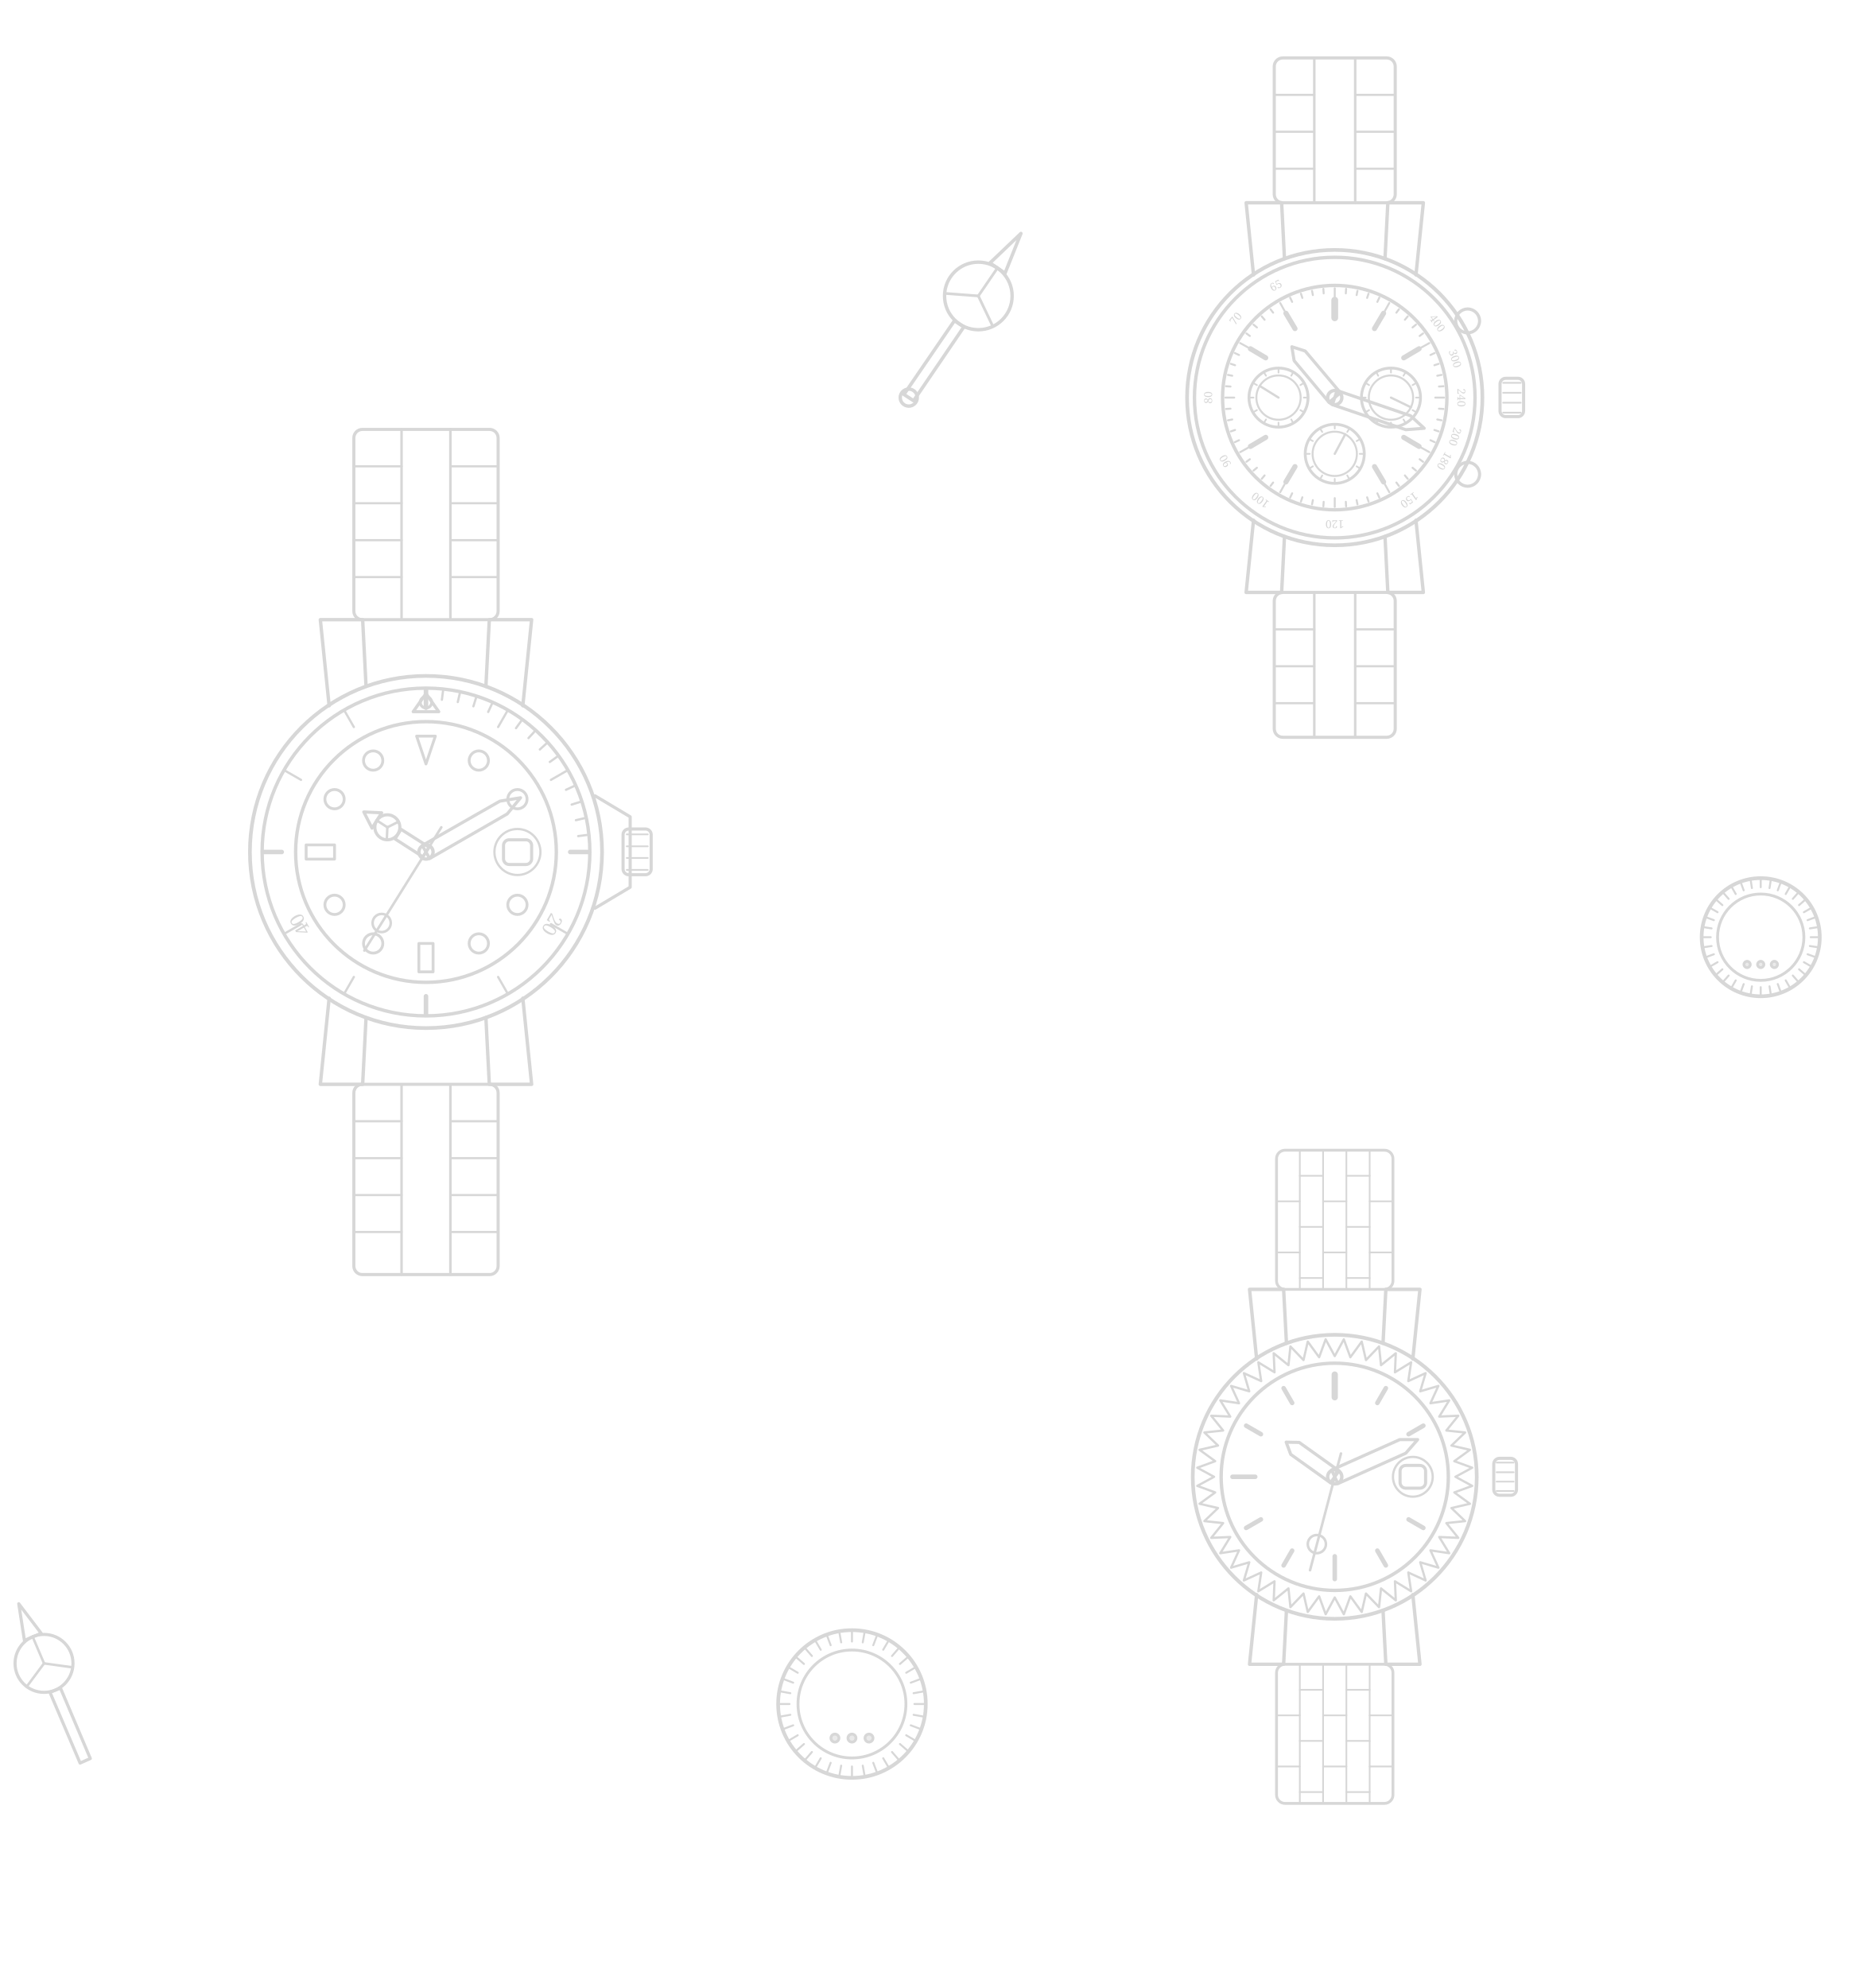
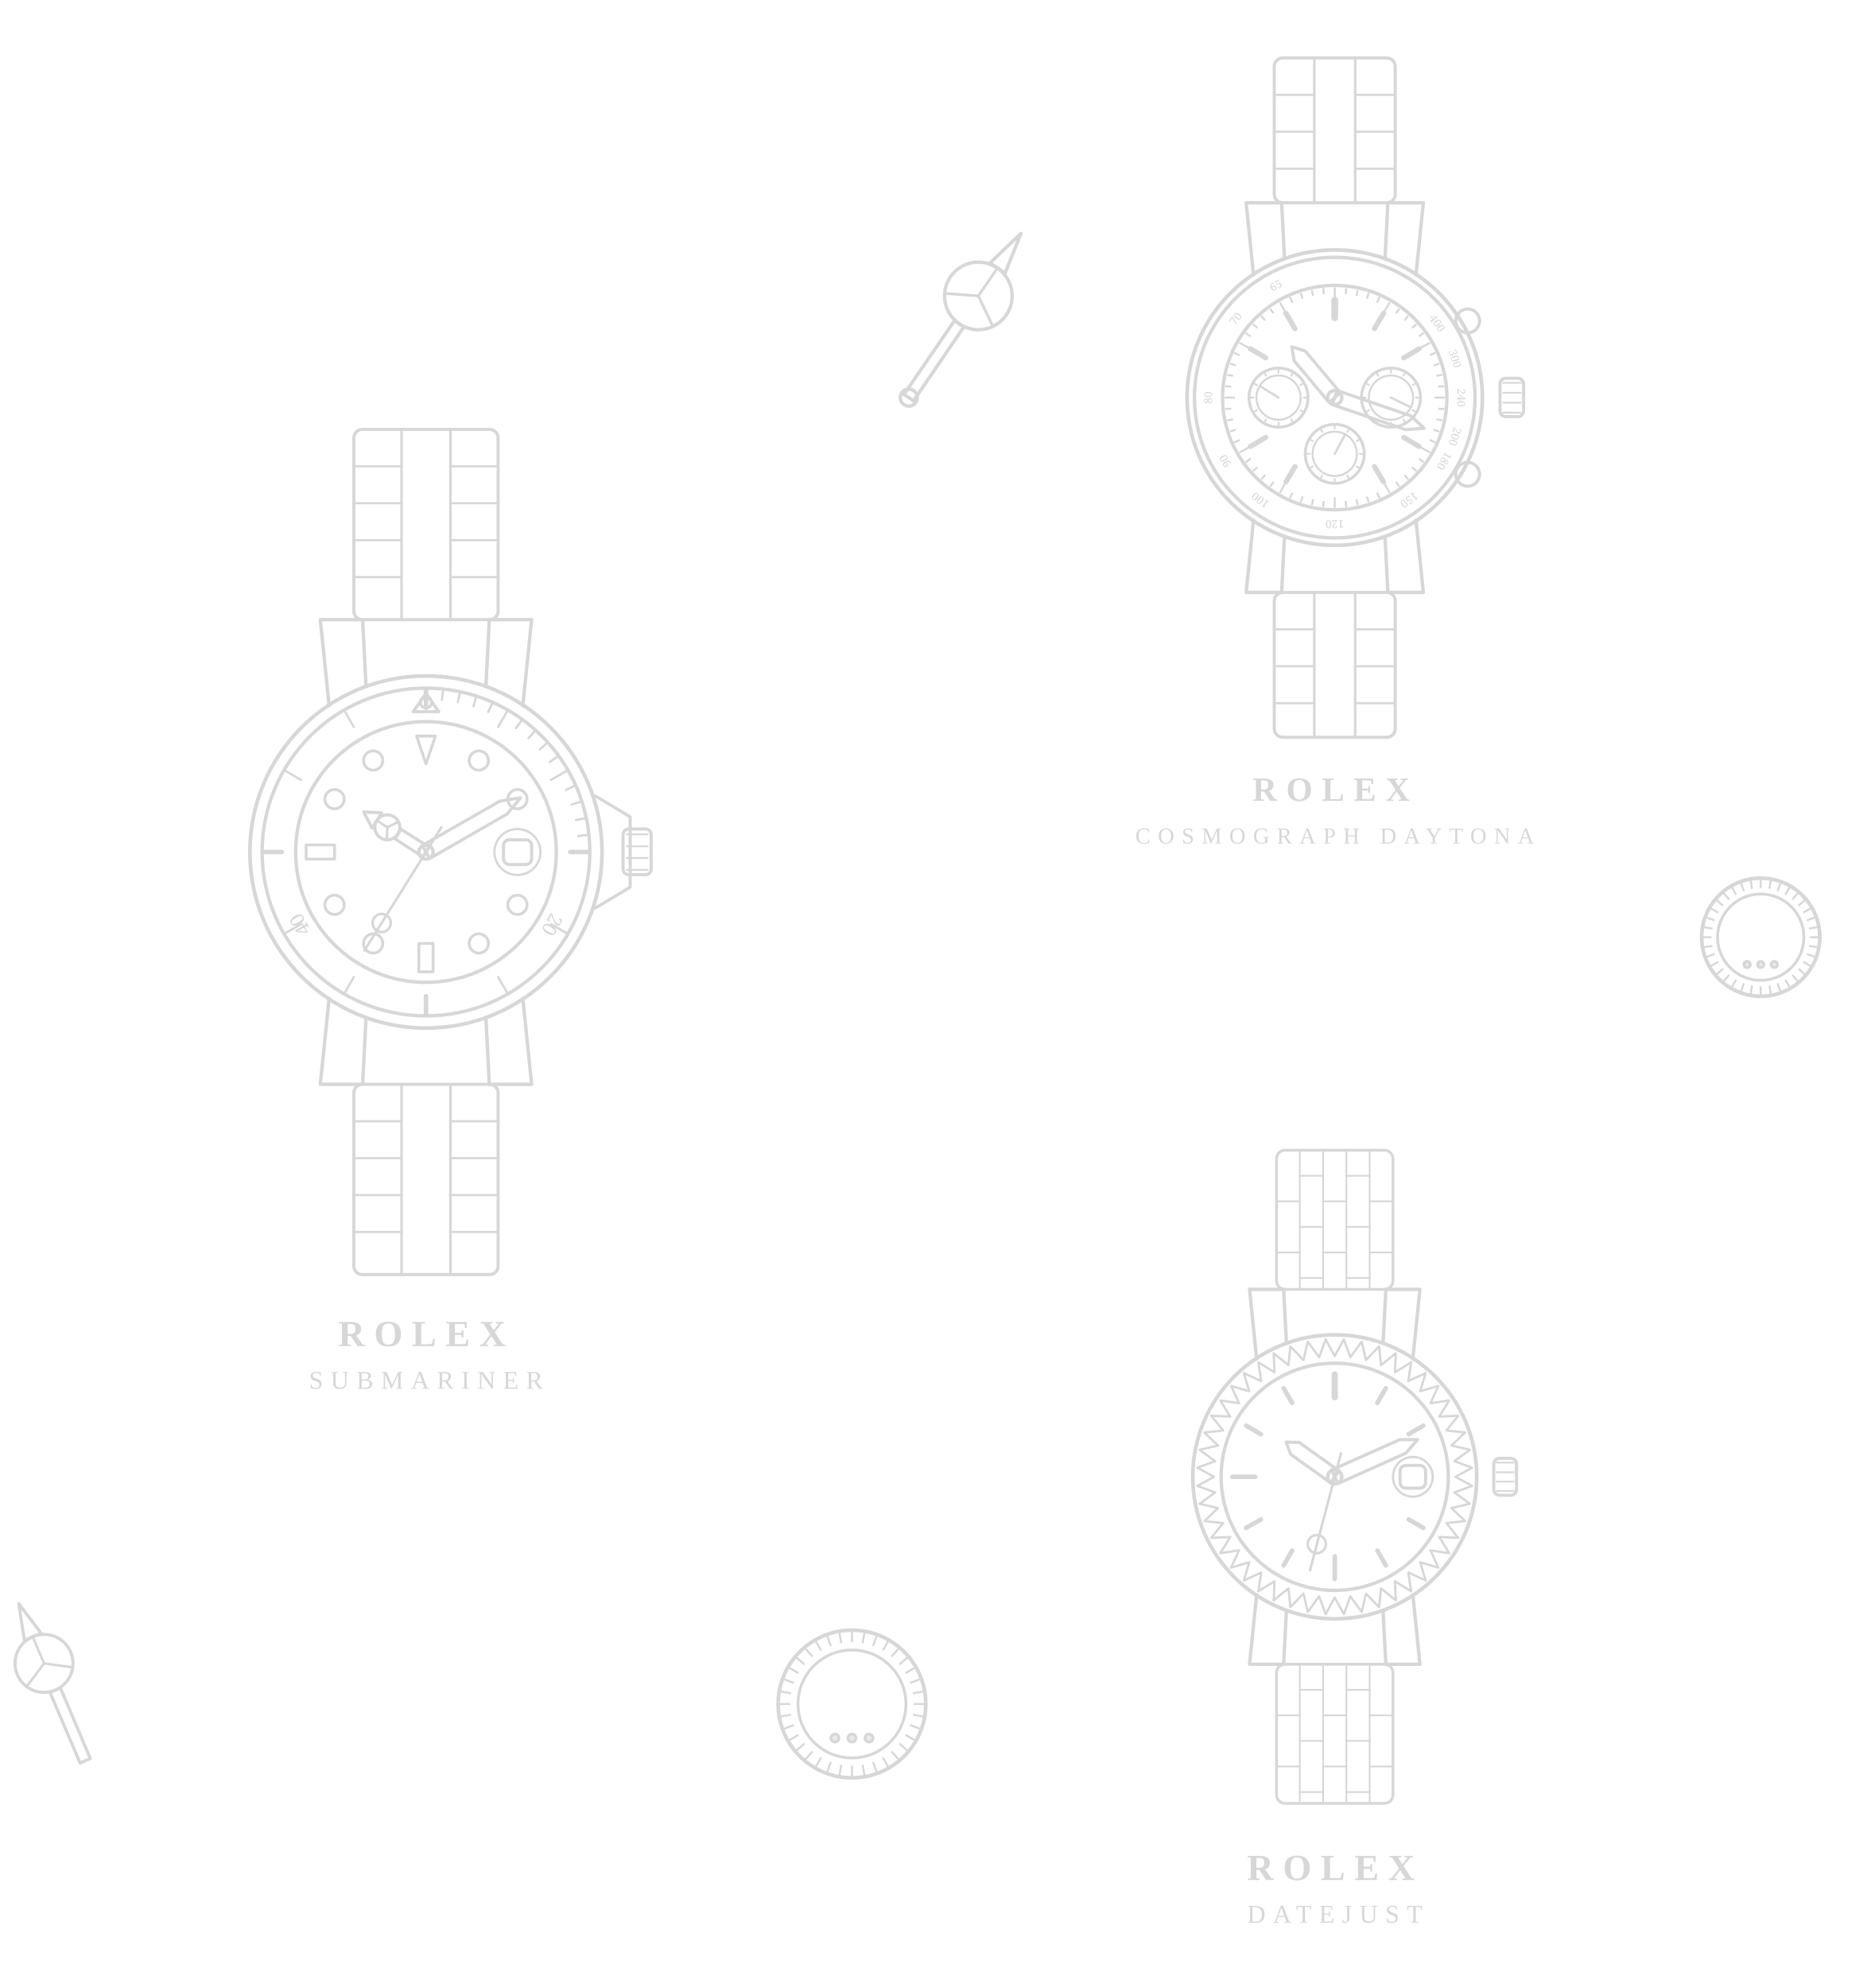
<svg xmlns="http://www.w3.org/2000/svg" width="660" height="700" viewBox="0 0 660 700">
  <g stroke="#111" fill="none" stroke-linecap="round" stroke-linejoin="round" opacity=".17">
    <circle cx="150.0" cy="300.0" r="62.0" stroke-width="1.3" />
    <polyline points="115.9,248.5 112.8,218.2 127.7,218.2 128.9,241.7" stroke-width="1.2" />
    <polyline points="115.9,351.5 112.8,381.8 127.7,381.8 128.9,358.3" stroke-width="1.2" />
    <polyline points="184.1,248.5 187.2,218.2 172.3,218.2 171.1,241.7" stroke-width="1.2" />
    <polyline points="184.1,351.5 187.2,381.8 172.3,381.8 171.1,358.3" stroke-width="1.2" />
    <polyline points="209.5,280.2 221.9,287.6 221.9,312.4 209.5,319.8" stroke-width="1.1" />
    <rect x="219.4" y="291.9" width="9.9" height="16.1" rx="2" stroke-width="1.1" />
    <line x1="220.7" y1="293.8" x2="228.1" y2="293.8" stroke-width="0.6" />
    <line x1="220.7" y1="298.0" x2="228.1" y2="298.0" stroke-width="0.6" />
    <line x1="220.7" y1="302.1" x2="228.1" y2="302.1" stroke-width="0.6" />
    <line x1="220.7" y1="306.3" x2="228.1" y2="306.3" stroke-width="0.6" />
    <rect x="124.6" y="151.2" width="50.8" height="67.0" rx="3" stroke-width="1.1" />
    <line x1="141.4" y1="151.2" x2="141.4" y2="218.2" stroke-width="0.88" />
    <line x1="158.6" y1="151.2" x2="158.6" y2="218.2" stroke-width="0.88" />
    <line x1="124.6" y1="164.2" x2="141.4" y2="164.2" stroke-width="0.77" />
    <line x1="158.6" y1="164.2" x2="175.4" y2="164.2" stroke-width="0.77" />
    <line x1="124.6" y1="177.2" x2="141.4" y2="177.2" stroke-width="0.77" />
    <line x1="158.6" y1="177.2" x2="175.4" y2="177.2" stroke-width="0.77" />
    <line x1="124.6" y1="190.2" x2="141.4" y2="190.2" stroke-width="0.77" />
    <line x1="158.6" y1="190.2" x2="175.4" y2="190.2" stroke-width="0.77" />
    <line x1="124.6" y1="203.2" x2="141.4" y2="203.2" stroke-width="0.77" />
    <line x1="158.6" y1="203.2" x2="175.4" y2="203.2" stroke-width="0.77" />
    <rect x="124.6" y="381.8" width="50.8" height="67.0" rx="3" stroke-width="1.1" />
    <line x1="141.4" y1="381.8" x2="141.4" y2="448.8" stroke-width="0.88" />
    <line x1="158.6" y1="381.8" x2="158.6" y2="448.8" stroke-width="0.88" />
    <line x1="124.6" y1="394.8" x2="141.4" y2="394.8" stroke-width="0.77" />
    <line x1="158.6" y1="394.8" x2="175.4" y2="394.8" stroke-width="0.77" />
    <line x1="124.6" y1="407.8" x2="141.4" y2="407.8" stroke-width="0.77" />
    <line x1="158.6" y1="407.8" x2="175.4" y2="407.8" stroke-width="0.77" />
    <line x1="124.6" y1="420.8" x2="141.4" y2="420.8" stroke-width="0.77" />
    <line x1="158.6" y1="420.8" x2="175.4" y2="420.8" stroke-width="0.77" />
    <line x1="124.6" y1="433.8" x2="141.4" y2="433.8" stroke-width="0.77" />
    <line x1="158.6" y1="433.8" x2="175.4" y2="433.8" stroke-width="0.77" />
    <circle cx="150.0" cy="300.0" r="57.7" stroke-width="1.2" />
    <circle cx="150.0" cy="300.0" r="45.9" stroke-width="1.2" />
    <line x1="150.0" y1="243.0" x2="150.0" y2="249.2" stroke-width="1.6" />
    <line x1="156.0" y1="243.3" x2="155.6" y2="246.4" stroke-width="0.8" />
    <line x1="161.9" y1="244.2" x2="161.2" y2="247.2" stroke-width="0.8" />
    <line x1="167.6" y1="245.8" x2="166.7" y2="248.7" stroke-width="0.8" />
    <line x1="173.2" y1="247.9" x2="171.9" y2="250.7" stroke-width="0.8" />
    <line x1="178.5" y1="250.6" x2="175.4" y2="256.0" stroke-width="0.8" />
    <line x1="183.5" y1="253.9" x2="181.7" y2="256.4" stroke-width="0.8" />
    <line x1="188.2" y1="257.6" x2="186.1" y2="259.9" stroke-width="0.8" />
    <line x1="192.4" y1="261.8" x2="190.1" y2="263.9" stroke-width="0.8" />
    <line x1="196.1" y1="266.5" x2="193.6" y2="268.3" stroke-width="0.8" />
    <line x1="199.4" y1="271.5" x2="194.0" y2="274.6" stroke-width="0.8" />
    <line x1="202.1" y1="276.8" x2="199.3" y2="278.1" stroke-width="0.8" />
    <line x1="204.2" y1="282.4" x2="201.3" y2="283.3" stroke-width="0.8" />
    <line x1="205.8" y1="288.1" x2="202.8" y2="288.8" stroke-width="0.8" />
    <line x1="206.7" y1="294.0" x2="203.6" y2="294.4" stroke-width="0.8" />
    <line x1="207.0" y1="300.0" x2="200.8" y2="300.0" stroke-width="1.6" />
    <line x1="199.4" y1="328.5" x2="194.0" y2="325.4" stroke-width="0.8" />
    <line x1="178.5" y1="349.4" x2="175.4" y2="344.0" stroke-width="0.8" />
    <line x1="150.0" y1="357.0" x2="150.0" y2="350.8" stroke-width="1.6" />
    <line x1="121.5" y1="349.4" x2="124.6" y2="344.0" stroke-width="0.8" />
    <line x1="100.6" y1="328.5" x2="106.0" y2="325.4" stroke-width="0.8" />
    <line x1="93.0" y1="300.0" x2="99.2" y2="300.0" stroke-width="1.6" />
    <line x1="100.6" y1="271.5" x2="106.0" y2="274.6" stroke-width="0.8" />
    <line x1="121.5" y1="250.6" x2="124.6" y2="256.0" stroke-width="0.8" />
    <polygon points="150.0,244.2 145.5,250.6 154.5,250.6" stroke-width="1.1" />
    <circle cx="150.0" cy="247.3" r="2.0" stroke-width="1" />
    <text x="194.6" y="325.7" transform="rotate(120 194.6 325.7)" font-family="Georgia,serif" font-size="6.82" text-anchor="middle" dominant-baseline="central" fill="#111" stroke="none">20</text>
    <text x="105.4" y="325.7" transform="rotate(240 105.4 325.7)" font-family="Georgia,serif" font-size="6.82" text-anchor="middle" dominant-baseline="central" fill="#111" stroke="none">40</text>
    <polygon points="146.7,259.2 153.3,259.2 150.0,269.0" stroke-width="1" />
    <circle cx="168.6" cy="267.8" r="3.4" stroke-width="1" />
    <circle cx="182.2" cy="281.4" r="3.4" stroke-width="1" />
    <circle cx="182.2" cy="318.6" r="3.4" stroke-width="1" />
    <circle cx="168.6" cy="332.2" r="3.4" stroke-width="1" />
    <polygon points="152.5,342.2 147.5,342.2 147.5,332.2 152.5,332.2" stroke-width="1" />
    <circle cx="131.4" cy="332.2" r="3.4" stroke-width="1" />
    <circle cx="117.8" cy="318.6" r="3.4" stroke-width="1" />
    <polygon points="107.8,302.5 107.8,297.5 117.8,297.5 117.8,302.5" stroke-width="1" />
    <circle cx="117.8" cy="281.4" r="3.4" stroke-width="1" />
    <circle cx="131.4" cy="267.8" r="3.4" stroke-width="1" />
    <rect x="177.3" y="295.7" width="9.9" height="8.7" rx="2" stroke-width="1.1" />
    <circle cx="182.2" cy="300.0" r="8.1" stroke-width="0.8" />
    <polygon points="148.9,301.7 139.1,295.4 141.2,292.0 151.1,298.3" stroke-width="1.1" />
    <circle cx="136.4" cy="291.3" r="4.4" stroke-width="1.1" />
    <line x1="136.4" y1="291.3" x2="132.7" y2="288.9" stroke-width="0.88" />
    <line x1="136.4" y1="291.3" x2="140.4" y2="289.3" stroke-width="0.88" />
    <line x1="136.4" y1="291.3" x2="136.2" y2="295.7" stroke-width="0.88" />
    <polygon points="131.0,291.6 128.1,285.9 134.4,286.2" stroke-width="1.1" />
    <polygon points="148.7,297.7 176.0,282.1 183.3,280.9 178.6,286.6 151.3,302.3" stroke-width="1.1" />
    <line x1="150.0" y1="300.0" x2="128.3" y2="334.7" stroke-width="0.9" />
    <line x1="150.0" y1="300.0" x2="155.4" y2="291.3" stroke-width="0.9" />
    <circle cx="134.4" cy="325.0" r="3.2" stroke-width="0.9" />
    <circle cx="150.0" cy="300.0" r="2.5" stroke-width="1.2" />
    <circle cx="470.0" cy="140.0" r="52.0" stroke-width="1.3" />
    <polyline points="441.4,96.8 438.8,71.4 451.3,71.4 452.3,91.1" stroke-width="1.2" />
    <polyline points="441.4,183.2 438.8,208.6 451.3,208.6 452.3,188.9" stroke-width="1.2" />
    <polyline points="498.6,96.8 501.2,71.4 488.7,71.4 487.7,91.1" stroke-width="1.2" />
    <polyline points="498.6,183.2 501.2,208.6 488.7,208.6 487.7,188.9" stroke-width="1.2" />
    <rect x="528.2" y="133.2" width="8.3" height="13.5" rx="2" stroke-width="1.1" />
    <line x1="529.3" y1="134.8" x2="535.5" y2="134.8" stroke-width="0.6" />
    <line x1="529.3" y1="138.3" x2="535.5" y2="138.3" stroke-width="0.6" />
    <line x1="529.3" y1="141.8" x2="535.5" y2="141.8" stroke-width="0.6" />
    <line x1="529.3" y1="145.3" x2="535.5" y2="145.3" stroke-width="0.6" />
    <rect x="448.7" y="20.4" width="42.6" height="51.0" rx="3" stroke-width="1.1" />
    <line x1="462.8" y1="20.4" x2="462.8" y2="71.4" stroke-width="0.88" />
    <line x1="477.2" y1="20.4" x2="477.2" y2="71.4" stroke-width="0.88" />
    <line x1="448.7" y1="33.4" x2="462.8" y2="33.4" stroke-width="0.77" />
    <line x1="477.2" y1="33.4" x2="491.3" y2="33.4" stroke-width="0.77" />
    <line x1="448.7" y1="46.4" x2="462.8" y2="46.4" stroke-width="0.77" />
    <line x1="477.2" y1="46.4" x2="491.3" y2="46.4" stroke-width="0.77" />
    <line x1="448.7" y1="59.4" x2="462.8" y2="59.4" stroke-width="0.77" />
    <line x1="477.2" y1="59.4" x2="491.3" y2="59.4" stroke-width="0.77" />
    <rect x="448.7" y="208.6" width="42.6" height="51.0" rx="3" stroke-width="1.1" />
    <line x1="462.8" y1="208.6" x2="462.8" y2="259.6" stroke-width="0.88" />
    <line x1="477.2" y1="208.6" x2="477.2" y2="259.6" stroke-width="0.88" />
    <line x1="448.7" y1="221.6" x2="462.8" y2="221.6" stroke-width="0.77" />
    <line x1="477.2" y1="221.6" x2="491.3" y2="221.6" stroke-width="0.77" />
    <line x1="448.7" y1="234.6" x2="462.8" y2="234.6" stroke-width="0.77" />
    <line x1="477.2" y1="234.6" x2="491.3" y2="234.6" stroke-width="0.77" />
    <line x1="448.7" y1="247.6" x2="462.8" y2="247.6" stroke-width="0.77" />
    <line x1="477.2" y1="247.6" x2="491.3" y2="247.6" stroke-width="0.77" />
    <circle cx="516.8" cy="113.0" r="4.2" stroke-width="1.1" />
    <circle cx="516.8" cy="167.0" r="4.2" stroke-width="1.1" />
    <circle cx="470.0" cy="140.0" r="49.4" stroke-width="1.2" />
    <circle cx="470.0" cy="140.0" r="39.5" stroke-width="1.2" />
    <text x="506.2" y="113.7" transform="rotate(54 506.2 113.7)" font-family="Georgia,serif" font-size="3.9" text-anchor="middle" dominant-baseline="central" fill="#111" stroke="none">400</text>
    <text x="512.5" y="126.2" transform="rotate(72 512.5 126.2)" font-family="Georgia,serif" font-size="3.9" text-anchor="middle" dominant-baseline="central" fill="#111" stroke="none">300</text>
    <text x="514.7" y="140.0" transform="rotate(90 514.7 140.0)" font-family="Georgia,serif" font-size="3.9" text-anchor="middle" dominant-baseline="central" fill="#111" stroke="none">240</text>
    <text x="512.5" y="153.8" transform="rotate(108 512.5 153.8)" font-family="Georgia,serif" font-size="3.9" text-anchor="middle" dominant-baseline="central" fill="#111" stroke="none">200</text>
    <text x="508.7" y="162.4" transform="rotate(120 508.7 162.4)" font-family="Georgia,serif" font-size="3.9" text-anchor="middle" dominant-baseline="central" fill="#111" stroke="none">180</text>
    <text x="496.3" y="176.2" transform="rotate(144 496.3 176.2)" font-family="Georgia,serif" font-size="3.9" text-anchor="middle" dominant-baseline="central" fill="#111" stroke="none">150</text>
    <text x="470.0" y="184.7" transform="rotate(180 470.0 184.7)" font-family="Georgia,serif" font-size="3.9" text-anchor="middle" dominant-baseline="central" fill="#111" stroke="none">120</text>
    <text x="443.7" y="176.2" transform="rotate(216 443.7 176.2)" font-family="Georgia,serif" font-size="3.9" text-anchor="middle" dominant-baseline="central" fill="#111" stroke="none">100</text>
    <text x="431.3" y="162.4" transform="rotate(240 431.3 162.4)" font-family="Georgia,serif" font-size="3.9" text-anchor="middle" dominant-baseline="central" fill="#111" stroke="none">90</text>
    <text x="425.3" y="140.0" transform="rotate(270 425.3 140.0)" font-family="Georgia,serif" font-size="3.9" text-anchor="middle" dominant-baseline="central" fill="#111" stroke="none">80</text>
    <text x="435.0" y="112.1" transform="rotate(309 435.0 112.1)" font-family="Georgia,serif" font-size="3.9" text-anchor="middle" dominant-baseline="central" fill="#111" stroke="none">70</text>
    <text x="449.2" y="100.4" transform="rotate(332 449.2 100.4)" font-family="Georgia,serif" font-size="3.9" text-anchor="middle" dominant-baseline="central" fill="#111" stroke="none">65</text>
    <line x1="470.0" y1="101.5" x2="470.0" y2="104.6" stroke-width="0.7" />
    <line x1="474.0" y1="101.7" x2="473.9" y2="103.3" stroke-width="0.7" />
    <line x1="478.0" y1="102.4" x2="477.7" y2="103.9" stroke-width="0.7" />
    <line x1="481.9" y1="103.4" x2="481.4" y2="104.9" stroke-width="0.7" />
    <line x1="485.7" y1="104.8" x2="485.0" y2="106.3" stroke-width="0.7" />
    <line x1="489.2" y1="106.7" x2="487.7" y2="109.4" stroke-width="0.7" />
    <line x1="492.6" y1="108.9" x2="491.7" y2="110.1" stroke-width="0.7" />
    <line x1="495.7" y1="111.4" x2="494.7" y2="112.6" stroke-width="0.7" />
    <line x1="498.6" y1="114.3" x2="497.4" y2="115.3" stroke-width="0.7" />
    <line x1="501.1" y1="117.4" x2="499.9" y2="118.3" stroke-width="0.7" />
    <line x1="503.3" y1="120.8" x2="500.6" y2="122.3" stroke-width="0.7" />
    <line x1="505.2" y1="124.3" x2="503.7" y2="125.0" stroke-width="0.7" />
    <line x1="506.6" y1="128.1" x2="505.1" y2="128.6" stroke-width="0.7" />
    <line x1="507.6" y1="132.0" x2="506.1" y2="132.3" stroke-width="0.7" />
    <line x1="508.3" y1="136.0" x2="506.7" y2="136.1" stroke-width="0.7" />
    <line x1="508.5" y1="140.0" x2="505.4" y2="140.0" stroke-width="0.7" />
    <line x1="508.3" y1="144.0" x2="506.7" y2="143.9" stroke-width="0.7" />
    <line x1="507.6" y1="148.0" x2="506.1" y2="147.7" stroke-width="0.7" />
    <line x1="506.6" y1="151.9" x2="505.1" y2="151.4" stroke-width="0.7" />
    <line x1="505.2" y1="155.7" x2="503.7" y2="155.0" stroke-width="0.7" />
    <line x1="503.3" y1="159.2" x2="500.6" y2="157.7" stroke-width="0.7" />
    <line x1="501.1" y1="162.6" x2="499.9" y2="161.7" stroke-width="0.7" />
    <line x1="498.6" y1="165.7" x2="497.4" y2="164.7" stroke-width="0.7" />
    <line x1="495.7" y1="168.6" x2="494.7" y2="167.4" stroke-width="0.7" />
    <line x1="492.6" y1="171.1" x2="491.7" y2="169.9" stroke-width="0.7" />
    <line x1="489.2" y1="173.3" x2="487.7" y2="170.6" stroke-width="0.7" />
    <line x1="485.7" y1="175.2" x2="485.0" y2="173.7" stroke-width="0.7" />
    <line x1="481.9" y1="176.6" x2="481.4" y2="175.1" stroke-width="0.7" />
    <line x1="478.0" y1="177.6" x2="477.7" y2="176.1" stroke-width="0.7" />
    <line x1="474.0" y1="178.3" x2="473.9" y2="176.7" stroke-width="0.7" />
    <line x1="470.0" y1="178.5" x2="470.0" y2="175.4" stroke-width="0.7" />
    <line x1="466.0" y1="178.3" x2="466.1" y2="176.7" stroke-width="0.7" />
    <line x1="462.0" y1="177.6" x2="462.3" y2="176.1" stroke-width="0.7" />
    <line x1="458.1" y1="176.6" x2="458.6" y2="175.1" stroke-width="0.7" />
    <line x1="454.3" y1="175.2" x2="455.0" y2="173.7" stroke-width="0.7" />
    <line x1="450.8" y1="173.3" x2="452.3" y2="170.6" stroke-width="0.7" />
    <line x1="447.4" y1="171.1" x2="448.3" y2="169.9" stroke-width="0.7" />
    <line x1="444.3" y1="168.6" x2="445.3" y2="167.4" stroke-width="0.7" />
    <line x1="441.4" y1="165.7" x2="442.6" y2="164.7" stroke-width="0.7" />
    <line x1="438.9" y1="162.6" x2="440.1" y2="161.7" stroke-width="0.7" />
    <line x1="436.7" y1="159.2" x2="439.4" y2="157.7" stroke-width="0.7" />
    <line x1="434.8" y1="155.7" x2="436.3" y2="155.0" stroke-width="0.7" />
    <line x1="433.4" y1="151.9" x2="434.9" y2="151.4" stroke-width="0.7" />
    <line x1="432.4" y1="148.0" x2="433.9" y2="147.7" stroke-width="0.7" />
    <line x1="431.7" y1="144.0" x2="433.3" y2="143.9" stroke-width="0.7" />
    <line x1="431.5" y1="140.0" x2="434.6" y2="140.0" stroke-width="0.7" />
    <line x1="431.7" y1="136.0" x2="433.3" y2="136.1" stroke-width="0.7" />
    <line x1="432.4" y1="132.0" x2="433.9" y2="132.3" stroke-width="0.7" />
    <line x1="433.4" y1="128.1" x2="434.9" y2="128.6" stroke-width="0.7" />
    <line x1="434.8" y1="124.3" x2="436.3" y2="125.0" stroke-width="0.7" />
    <line x1="436.7" y1="120.8" x2="439.4" y2="122.3" stroke-width="0.7" />
    <line x1="438.9" y1="117.4" x2="440.1" y2="118.3" stroke-width="0.7" />
    <line x1="441.4" y1="114.3" x2="442.6" y2="115.3" stroke-width="0.7" />
    <line x1="444.3" y1="111.4" x2="445.3" y2="112.6" stroke-width="0.7" />
    <line x1="447.4" y1="108.9" x2="448.3" y2="110.1" stroke-width="0.7" />
    <line x1="450.8" y1="106.7" x2="452.3" y2="109.4" stroke-width="0.7" />
    <line x1="454.3" y1="104.8" x2="455.0" y2="106.3" stroke-width="0.7" />
    <line x1="458.1" y1="103.4" x2="458.6" y2="104.9" stroke-width="0.7" />
    <line x1="462.0" y1="102.4" x2="462.3" y2="103.9" stroke-width="0.7" />
    <line x1="466.0" y1="101.7" x2="466.1" y2="103.3" stroke-width="0.7" />
    <circle cx="450.2" cy="140.0" r="10.4" stroke-width="1" />
    <circle cx="450.2" cy="140.0" r="7.8" stroke-width="0.7" />
    <line x1="450.2" y1="129.6" x2="450.2" y2="131.2" stroke-width="0.6" />
    <line x1="455.4" y1="131.0" x2="454.7" y2="132.3" stroke-width="0.6" />
    <line x1="459.2" y1="134.8" x2="457.9" y2="135.6" stroke-width="0.6" />
    <line x1="460.6" y1="140.0" x2="459.1" y2="140.0" stroke-width="0.6" />
    <line x1="459.2" y1="145.2" x2="457.9" y2="144.4" stroke-width="0.6" />
    <line x1="455.4" y1="149.0" x2="454.7" y2="147.7" stroke-width="0.6" />
    <line x1="450.2" y1="150.4" x2="450.2" y2="148.8" stroke-width="0.6" />
    <line x1="445.0" y1="149.0" x2="445.8" y2="147.7" stroke-width="0.6" />
    <line x1="441.2" y1="145.2" x2="442.6" y2="144.4" stroke-width="0.6" />
    <line x1="439.8" y1="140.0" x2="441.4" y2="140.0" stroke-width="0.6" />
    <line x1="441.2" y1="134.8" x2="442.6" y2="135.6" stroke-width="0.6" />
    <line x1="445.0" y1="131.0" x2="445.8" y2="132.3" stroke-width="0.6" />
    <line x1="450.2" y1="140.0" x2="443.6" y2="135.9" stroke-width="0.8" />
    <circle cx="489.8" cy="140.0" r="10.4" stroke-width="1" />
    <circle cx="489.8" cy="140.0" r="7.8" stroke-width="0.7" />
    <line x1="489.8" y1="129.6" x2="489.8" y2="131.2" stroke-width="0.6" />
    <line x1="495.0" y1="131.0" x2="494.2" y2="132.3" stroke-width="0.6" />
    <line x1="498.8" y1="134.8" x2="497.4" y2="135.6" stroke-width="0.6" />
    <line x1="500.2" y1="140.0" x2="498.6" y2="140.0" stroke-width="0.6" />
    <line x1="498.8" y1="145.2" x2="497.4" y2="144.4" stroke-width="0.6" />
    <line x1="495.0" y1="149.0" x2="494.2" y2="147.7" stroke-width="0.6" />
    <line x1="489.8" y1="150.4" x2="489.8" y2="148.8" stroke-width="0.6" />
    <line x1="484.6" y1="149.0" x2="485.3" y2="147.7" stroke-width="0.6" />
    <line x1="480.8" y1="145.2" x2="482.1" y2="144.4" stroke-width="0.6" />
    <line x1="479.4" y1="140.0" x2="480.9" y2="140.0" stroke-width="0.6" />
    <line x1="480.8" y1="134.8" x2="482.1" y2="135.6" stroke-width="0.6" />
    <line x1="484.6" y1="131.0" x2="485.3" y2="132.3" stroke-width="0.6" />
    <line x1="489.8" y1="140.0" x2="496.8" y2="143.4" stroke-width="0.8" />
    <circle cx="470.0" cy="159.8" r="10.4" stroke-width="1" />
    <circle cx="470.0" cy="159.8" r="7.8" stroke-width="0.7" />
    <line x1="470.0" y1="149.4" x2="470.0" y2="150.9" stroke-width="0.6" />
    <line x1="475.2" y1="150.8" x2="474.4" y2="152.1" stroke-width="0.6" />
    <line x1="479.0" y1="154.6" x2="477.7" y2="155.3" stroke-width="0.6" />
    <line x1="480.4" y1="159.8" x2="478.8" y2="159.8" stroke-width="0.6" />
    <line x1="479.0" y1="165.0" x2="477.7" y2="164.2" stroke-width="0.6" />
    <line x1="475.2" y1="168.8" x2="474.4" y2="167.4" stroke-width="0.6" />
    <line x1="470.0" y1="170.2" x2="470.0" y2="168.6" stroke-width="0.6" />
    <line x1="464.8" y1="168.8" x2="465.6" y2="167.4" stroke-width="0.6" />
    <line x1="461.0" y1="165.0" x2="462.3" y2="164.2" stroke-width="0.6" />
    <line x1="459.6" y1="159.8" x2="461.2" y2="159.8" stroke-width="0.6" />
    <line x1="461.0" y1="154.6" x2="462.3" y2="155.3" stroke-width="0.6" />
    <line x1="464.8" y1="150.8" x2="465.6" y2="152.1" stroke-width="0.6" />
    <line x1="470.0" y1="159.8" x2="473.7" y2="152.9" stroke-width="0.8" />
    <line x1="487.2" y1="110.3" x2="484.0" y2="115.7" stroke-width="1.8" />
    <line x1="499.7" y1="122.8" x2="494.3" y2="126.0" stroke-width="1.8" />
    <line x1="499.7" y1="157.2" x2="494.3" y2="154.0" stroke-width="1.8" />
    <line x1="487.2" y1="169.7" x2="484.0" y2="164.3" stroke-width="1.8" />
    <line x1="452.8" y1="169.7" x2="456.0" y2="164.3" stroke-width="1.8" />
    <line x1="440.3" y1="157.2" x2="445.7" y2="154.0" stroke-width="1.8" />
    <line x1="440.3" y1="122.8" x2="445.7" y2="126.0" stroke-width="1.8" />
    <line x1="452.8" y1="110.3" x2="456.0" y2="115.7" stroke-width="1.8" />
    <line x1="470.0" y1="105.7" x2="470.0" y2="111.9" stroke-width="2.4" />
    <polygon points="468.0,141.7 455.7,127.0 454.9,122.1 459.6,123.6 472.0,138.3" stroke-width="1.1" />
    <polygon points="470.8,137.5 496.7,146.4 501.5,150.8 495.0,151.3 469.2,142.5" stroke-width="1.1" />
    <circle cx="470.0" cy="140.0" r="2.5" stroke-width="1.2" />
    <circle cx="470.0" cy="520.0" r="50.0" stroke-width="1.3" />
    <polyline points="442.5,478.5 440.0,454.0 452.0,454.0 453.0,473.0" stroke-width="1.2" />
    <polyline points="442.5,561.5 440.0,586.0 452.0,586.0 453.0,567.0" stroke-width="1.2" />
    <polyline points="497.5,478.5 500.0,454.0 488.0,454.0 487.0,473.0" stroke-width="1.2" />
    <polyline points="497.5,561.5 500.0,586.0 488.0,586.0 487.0,567.0" stroke-width="1.2" />
    <rect x="526.0" y="513.5" width="8.0" height="13.0" rx="2" stroke-width="1.1" />
    <line x1="527.0" y1="515.0" x2="533.0" y2="515.0" stroke-width="0.6" />
    <line x1="527.0" y1="518.4" x2="533.0" y2="518.4" stroke-width="0.6" />
    <line x1="527.0" y1="521.7" x2="533.0" y2="521.7" stroke-width="0.6" />
    <line x1="527.0" y1="525.0" x2="533.0" y2="525.0" stroke-width="0.6" />
    <rect x="449.5" y="405.0" width="41.0" height="49.0" rx="3" stroke-width="1" />
    <line x1="457.7" y1="405.0" x2="457.7" y2="454.0" stroke-width="0.6" />
    <line x1="465.9" y1="405.0" x2="465.9" y2="454.0" stroke-width="0.6" />
    <line x1="474.1" y1="405.0" x2="474.1" y2="454.0" stroke-width="0.6" />
    <line x1="482.3" y1="405.0" x2="482.3" y2="454.0" stroke-width="0.6" />
    <line x1="457.7" y1="414.0" x2="465.9" y2="414.0" stroke-width="0.6" />
    <line x1="474.1" y1="414.0" x2="482.3" y2="414.0" stroke-width="0.6" />
    <line x1="449.5" y1="423.0" x2="457.7" y2="423.0" stroke-width="0.6" />
    <line x1="465.9" y1="423.0" x2="474.1" y2="423.0" stroke-width="0.6" />
    <line x1="482.3" y1="423.0" x2="490.5" y2="423.0" stroke-width="0.6" />
    <line x1="457.7" y1="432.0" x2="465.9" y2="432.0" stroke-width="0.6" />
    <line x1="474.1" y1="432.0" x2="482.3" y2="432.0" stroke-width="0.6" />
    <line x1="449.5" y1="441.0" x2="457.7" y2="441.0" stroke-width="0.6" />
    <line x1="465.9" y1="441.0" x2="474.1" y2="441.0" stroke-width="0.6" />
    <line x1="482.3" y1="441.0" x2="490.5" y2="441.0" stroke-width="0.6" />
    <line x1="457.7" y1="450.0" x2="465.9" y2="450.0" stroke-width="0.6" />
    <line x1="474.1" y1="450.0" x2="482.3" y2="450.0" stroke-width="0.6" />
    <rect x="449.5" y="586.0" width="41.0" height="49.0" rx="3" stroke-width="1" />
    <line x1="457.7" y1="586.0" x2="457.7" y2="635.0" stroke-width="0.6" />
    <line x1="465.9" y1="586.0" x2="465.9" y2="635.0" stroke-width="0.6" />
    <line x1="474.1" y1="586.0" x2="474.1" y2="635.0" stroke-width="0.6" />
    <line x1="482.3" y1="586.0" x2="482.3" y2="635.0" stroke-width="0.6" />
    <line x1="457.7" y1="595.0" x2="465.9" y2="595.0" stroke-width="0.6" />
    <line x1="474.1" y1="595.0" x2="482.3" y2="595.0" stroke-width="0.6" />
    <line x1="449.5" y1="604.0" x2="457.7" y2="604.0" stroke-width="0.6" />
    <line x1="465.9" y1="604.0" x2="474.1" y2="604.0" stroke-width="0.6" />
    <line x1="482.3" y1="604.0" x2="490.5" y2="604.0" stroke-width="0.6" />
    <line x1="457.7" y1="613.0" x2="465.9" y2="613.0" stroke-width="0.6" />
    <line x1="474.1" y1="613.0" x2="482.3" y2="613.0" stroke-width="0.6" />
    <line x1="449.5" y1="622.0" x2="457.7" y2="622.0" stroke-width="0.6" />
    <line x1="465.9" y1="622.0" x2="474.1" y2="622.0" stroke-width="0.6" />
    <line x1="482.3" y1="622.0" x2="490.5" y2="622.0" stroke-width="0.6" />
    <line x1="457.7" y1="631.0" x2="465.9" y2="631.0" stroke-width="0.6" />
    <line x1="474.1" y1="631.0" x2="482.3" y2="631.0" stroke-width="0.6" />
    <polygon points="470.0,477.5 473.2,471.6 475.5,477.9 479.5,472.4 481.0,478.9 485.6,474.1 486.3,480.7 491.5,476.5 491.2,483.2 496.9,479.7 495.9,486.3 502.0,483.5 500.1,489.9 506.5,488.0 503.7,494.1 510.3,493.1 506.8,498.8 513.5,498.5 509.3,503.7 515.9,504.4 511.1,509.0 517.6,510.5 512.1,514.5 518.4,516.8 512.5,520.0 518.4,523.2 512.1,525.5 517.6,529.5 511.1,531.0 515.9,535.6 509.3,536.3 513.5,541.5 506.8,541.2 510.3,546.9 503.7,545.9 506.5,552.0 500.1,550.1 502.0,556.5 495.9,553.7 496.9,560.3 491.2,556.8 491.5,563.5 486.3,559.3 485.6,565.9 481.0,561.1 479.5,567.6 475.5,562.1 473.2,568.4 470.0,562.5 466.8,568.4 464.5,562.1 460.5,567.6 459.0,561.1 454.4,565.9 453.7,559.3 448.5,563.5 448.8,556.8 443.1,560.3 444.1,553.7 438.0,556.5 439.9,550.1 433.5,552.0 436.3,545.9 429.7,546.9 433.2,541.2 426.5,541.5 430.7,536.3 424.1,535.6 428.9,531.0 422.4,529.5 427.9,525.5 421.6,523.2 427.5,520.0 421.6,516.8 427.9,514.5 422.4,510.5 428.9,509.0 424.1,504.4 430.7,503.7 426.5,498.5 433.2,498.8 429.7,493.1 436.3,494.1 433.5,488.0 439.9,489.9 438.0,483.5 444.1,486.3 443.1,479.7 448.8,483.2 448.5,476.5 453.7,480.7 454.4,474.1 459.0,478.9 460.5,472.4 464.5,477.9 466.8,471.6" stroke-width="0.8" />
    <circle cx="470.0" cy="520.0" r="40.0" stroke-width="1.2" />
    <line x1="470.0" y1="484.0" x2="470.0" y2="492.0" stroke-width="2.2" />
    <line x1="488.0" y1="488.8" x2="485.0" y2="494.0" stroke-width="1.6" />
    <line x1="501.2" y1="502.0" x2="496.0" y2="505.0" stroke-width="1.6" />
    <line x1="501.2" y1="538.0" x2="496.0" y2="535.0" stroke-width="1.6" />
    <line x1="488.0" y1="551.2" x2="485.0" y2="546.0" stroke-width="1.6" />
    <line x1="470.0" y1="556.0" x2="470.0" y2="548.0" stroke-width="1.6" />
    <line x1="452.0" y1="551.2" x2="455.0" y2="546.0" stroke-width="1.6" />
    <line x1="438.8" y1="538.0" x2="444.0" y2="535.0" stroke-width="1.6" />
    <line x1="434.0" y1="520.0" x2="442.0" y2="520.0" stroke-width="1.6" />
    <line x1="438.8" y1="502.0" x2="444.0" y2="505.0" stroke-width="1.6" />
    <line x1="452.0" y1="488.8" x2="455.0" y2="494.0" stroke-width="1.6" />
    <rect x="493.0" y="516.0" width="9.0" height="8.0" rx="2" stroke-width="1.1" />
    <circle cx="497.5" cy="520.0" r="7.0" stroke-width="0.8" />
    <polygon points="468.5,522.1 454.5,512.1 452.9,507.8 457.5,507.9 471.5,517.9" stroke-width="1.1" />
    <polygon points="468.9,517.6 492.9,506.9 499.2,506.9 495.0,511.7 471.1,522.4" stroke-width="1.1" />
    <line x1="470.0" y1="520.0" x2="461.3" y2="552.9" stroke-width="0.9" />
    <line x1="470.0" y1="520.0" x2="472.2" y2="511.8" stroke-width="0.9" />
    <circle cx="463.7" cy="543.7" r="3.2" stroke-width="0.9" />
    <circle cx="470.0" cy="520.0" r="2.5" stroke-width="1.2" />
    <circle cx="300.0" cy="600.0" r="26.0" stroke-width="1.3" />
    <circle cx="300.0" cy="600.0" r="19.0" stroke-width="1" />
    <line x1="300.0" y1="574.0" x2="300.0" y2="578.0" stroke-width="0.7" />
    <line x1="304.5" y1="574.4" x2="303.8" y2="578.3" stroke-width="0.7" />
    <line x1="308.9" y1="575.6" x2="307.5" y2="579.3" stroke-width="0.7" />
    <line x1="313.0" y1="577.5" x2="311.0" y2="580.9" stroke-width="0.7" />
    <line x1="316.7" y1="580.1" x2="314.1" y2="583.1" stroke-width="0.7" />
    <line x1="319.9" y1="583.3" x2="316.9" y2="585.9" stroke-width="0.7" />
    <line x1="322.5" y1="587.0" x2="319.1" y2="589.0" stroke-width="0.7" />
    <line x1="324.4" y1="591.1" x2="320.7" y2="592.5" stroke-width="0.7" />
    <line x1="325.6" y1="595.5" x2="321.7" y2="596.2" stroke-width="0.7" />
    <line x1="326.0" y1="600.0" x2="322.0" y2="600.0" stroke-width="0.7" />
    <line x1="325.6" y1="604.5" x2="321.7" y2="603.8" stroke-width="0.7" />
    <line x1="324.4" y1="608.9" x2="320.7" y2="607.5" stroke-width="0.7" />
    <line x1="322.5" y1="613.0" x2="319.1" y2="611.0" stroke-width="0.7" />
    <line x1="319.9" y1="616.7" x2="316.9" y2="614.1" stroke-width="0.7" />
    <line x1="316.7" y1="619.9" x2="314.1" y2="616.9" stroke-width="0.7" />
    <line x1="313.0" y1="622.5" x2="311.0" y2="619.1" stroke-width="0.7" />
    <line x1="308.9" y1="624.4" x2="307.5" y2="620.7" stroke-width="0.7" />
    <line x1="304.5" y1="625.6" x2="303.8" y2="621.7" stroke-width="0.7" />
    <line x1="300.0" y1="626.0" x2="300.0" y2="622.0" stroke-width="0.7" />
    <line x1="295.5" y1="625.6" x2="296.2" y2="621.7" stroke-width="0.7" />
    <line x1="291.1" y1="624.4" x2="292.5" y2="620.7" stroke-width="0.7" />
    <line x1="287.0" y1="622.5" x2="289.0" y2="619.1" stroke-width="0.7" />
    <line x1="283.3" y1="619.9" x2="285.9" y2="616.9" stroke-width="0.7" />
    <line x1="280.1" y1="616.7" x2="283.1" y2="614.1" stroke-width="0.7" />
    <line x1="277.5" y1="613.0" x2="280.9" y2="611.0" stroke-width="0.7" />
    <line x1="275.6" y1="608.9" x2="279.3" y2="607.5" stroke-width="0.7" />
    <line x1="274.4" y1="604.5" x2="278.3" y2="603.8" stroke-width="0.7" />
    <line x1="274.0" y1="600.0" x2="278.0" y2="600.0" stroke-width="0.7" />
    <line x1="274.4" y1="595.5" x2="278.3" y2="596.2" stroke-width="0.7" />
    <line x1="275.6" y1="591.1" x2="279.3" y2="592.5" stroke-width="0.7" />
    <line x1="277.5" y1="587.0" x2="280.9" y2="589.0" stroke-width="0.7" />
    <line x1="280.1" y1="583.3" x2="283.1" y2="585.9" stroke-width="0.7" />
    <line x1="283.3" y1="580.1" x2="285.9" y2="583.1" stroke-width="0.7" />
    <line x1="287.0" y1="577.5" x2="289.0" y2="580.9" stroke-width="0.7" />
    <line x1="291.1" y1="575.6" x2="292.5" y2="579.3" stroke-width="0.7" />
    <line x1="295.5" y1="574.4" x2="296.2" y2="578.3" stroke-width="0.7" />
    <circle cx="294.0" cy="612.0" r="1.4" stroke-width="1" fill="#111" fill-opacity=".5" />
    <circle cx="300.0" cy="612.0" r="1.4" stroke-width="1" fill="#111" fill-opacity=".5" />
    <circle cx="306.0" cy="612.0" r="1.4" stroke-width="1" fill="#111" fill-opacity=".5" />
    <circle cx="620.0" cy="330.0" r="20.8" stroke-width="1.3" />
    <circle cx="620.0" cy="330.0" r="15.2" stroke-width="1" />
    <line x1="620.0" y1="309.2" x2="620.0" y2="312.4" stroke-width="0.7" />
    <line x1="623.6" y1="309.5" x2="623.1" y2="312.7" stroke-width="0.7" />
    <line x1="627.1" y1="310.5" x2="626.0" y2="313.5" stroke-width="0.7" />
    <line x1="630.4" y1="312.0" x2="628.8" y2="314.8" stroke-width="0.7" />
    <line x1="633.4" y1="314.1" x2="631.3" y2="316.5" stroke-width="0.7" />
    <line x1="635.9" y1="316.6" x2="633.5" y2="318.7" stroke-width="0.7" />
    <line x1="638.0" y1="319.6" x2="635.2" y2="321.2" stroke-width="0.7" />
    <line x1="639.5" y1="322.9" x2="636.5" y2="324.0" stroke-width="0.7" />
    <line x1="640.5" y1="326.4" x2="637.3" y2="326.9" stroke-width="0.7" />
    <line x1="640.8" y1="330.0" x2="637.6" y2="330.0" stroke-width="0.7" />
    <line x1="640.5" y1="333.6" x2="637.3" y2="333.1" stroke-width="0.7" />
    <line x1="639.5" y1="337.1" x2="636.5" y2="336.0" stroke-width="0.7" />
    <line x1="638.0" y1="340.4" x2="635.2" y2="338.8" stroke-width="0.7" />
    <line x1="635.9" y1="343.4" x2="633.5" y2="341.3" stroke-width="0.7" />
    <line x1="633.4" y1="345.9" x2="631.3" y2="343.5" stroke-width="0.7" />
    <line x1="630.4" y1="348.0" x2="628.8" y2="345.2" stroke-width="0.7" />
    <line x1="627.1" y1="349.5" x2="626.0" y2="346.5" stroke-width="0.7" />
    <line x1="623.6" y1="350.5" x2="623.1" y2="347.3" stroke-width="0.7" />
    <line x1="620.0" y1="350.8" x2="620.0" y2="347.6" stroke-width="0.7" />
    <line x1="616.4" y1="350.5" x2="616.9" y2="347.3" stroke-width="0.7" />
    <line x1="612.9" y1="349.5" x2="614.0" y2="346.5" stroke-width="0.7" />
    <line x1="609.6" y1="348.0" x2="611.2" y2="345.2" stroke-width="0.7" />
    <line x1="606.6" y1="345.9" x2="608.7" y2="343.5" stroke-width="0.7" />
    <line x1="604.1" y1="343.4" x2="606.5" y2="341.3" stroke-width="0.7" />
    <line x1="602.0" y1="340.4" x2="604.8" y2="338.8" stroke-width="0.7" />
    <line x1="600.5" y1="337.1" x2="603.5" y2="336.0" stroke-width="0.7" />
    <line x1="599.5" y1="333.6" x2="602.7" y2="333.1" stroke-width="0.7" />
    <line x1="599.2" y1="330.0" x2="602.4" y2="330.0" stroke-width="0.7" />
    <line x1="599.5" y1="326.4" x2="602.7" y2="326.9" stroke-width="0.7" />
    <line x1="600.5" y1="322.9" x2="603.5" y2="324.0" stroke-width="0.7" />
    <line x1="602.0" y1="319.6" x2="604.8" y2="321.2" stroke-width="0.7" />
    <line x1="604.1" y1="316.6" x2="606.5" y2="318.7" stroke-width="0.7" />
    <line x1="606.6" y1="314.1" x2="608.7" y2="316.5" stroke-width="0.7" />
    <line x1="609.6" y1="312.0" x2="611.2" y2="314.8" stroke-width="0.7" />
    <line x1="612.9" y1="310.5" x2="614.0" y2="313.5" stroke-width="0.7" />
    <line x1="616.4" y1="309.5" x2="616.9" y2="312.7" stroke-width="0.7" />
    <circle cx="615.2" cy="339.6" r="1.1" stroke-width="1" fill="#111" fill-opacity=".5" />
    <circle cx="620.0" cy="339.6" r="1.1" stroke-width="1" fill="#111" fill-opacity=".5" />
    <circle cx="624.8" cy="339.6" r="1.1" stroke-width="1" fill="#111" fill-opacity=".5" />
    <polygon points="318.3,138.9 336.1,112.9 339.4,115.1 321.7,141.1" stroke-width="1.2" />
    <circle cx="344.5" cy="104.2" r="11.9" stroke-width="1.2" />
    <line x1="344.5" y1="104.2" x2="351.2" y2="94.4" stroke-width="0.96" />
    <line x1="344.5" y1="104.2" x2="349.6" y2="114.9" stroke-width="0.96" />
    <line x1="344.5" y1="104.2" x2="332.6" y2="103.3" stroke-width="0.96" />
    <polygon points="348.6,92.6 359.5,82.2 353.9,96.2" stroke-width="1.2" />
    <circle cx="320.0" cy="140.0" r="3.0" stroke-width="1.2" />
    <polygon points="28.2,620.8 17.6,595.9 21.3,594.4 31.8,619.2" stroke-width="1.1" />
    <circle cx="15.5" cy="585.7" r="10.2" stroke-width="1.1" />
    <line x1="15.5" y1="585.7" x2="11.5" y2="576.3" stroke-width="0.88" />
    <line x1="15.5" y1="585.7" x2="25.6" y2="587.1" stroke-width="0.88" />
    <line x1="15.5" y1="585.7" x2="9.4" y2="593.9" stroke-width="0.88" />
    <polygon points="8.6,577.6 6.6,564.7 14.5,575.1" stroke-width="1.1" />
+     <text x="150" y="474" font-family="Georgia,'Times New Roman',serif" font-size="11" letter-spacing="3.2" text-anchor="middle" fill="#111" stroke="none">
+       <tspan x="150" font-weight="700" font-size="13">ROLEX</tspan>
+       <tspan x="150" dy="15" font-size="9" letter-spacing="2.6">SUBMARINER</tspan>
+     </text>
+     <text x="470" y="282" font-family="Georgia,'Times New Roman',serif" font-size="10" letter-spacing="3.2" text-anchor="middle" fill="#111" stroke="none">
+       <tspan x="470" font-weight="700" font-size="12">ROLEX</tspan>
+       <tspan x="470" dy="15" font-size="8" letter-spacing="2.6">COSMOGRAPH DAYTONA</tspan>
+     </text>
+     <text x="470" y="662" font-family="Georgia,'Times New Roman',serif" font-size="11" letter-spacing="3.2" text-anchor="middle" fill="#111" stroke="none">
+       <tspan x="470" font-weight="700" font-size="13">ROLEX</tspan>
+       <tspan x="470" dy="15" font-size="9" letter-spacing="2.6">DATEJUST</tspan>
+     </text>
  </g>
</svg>
